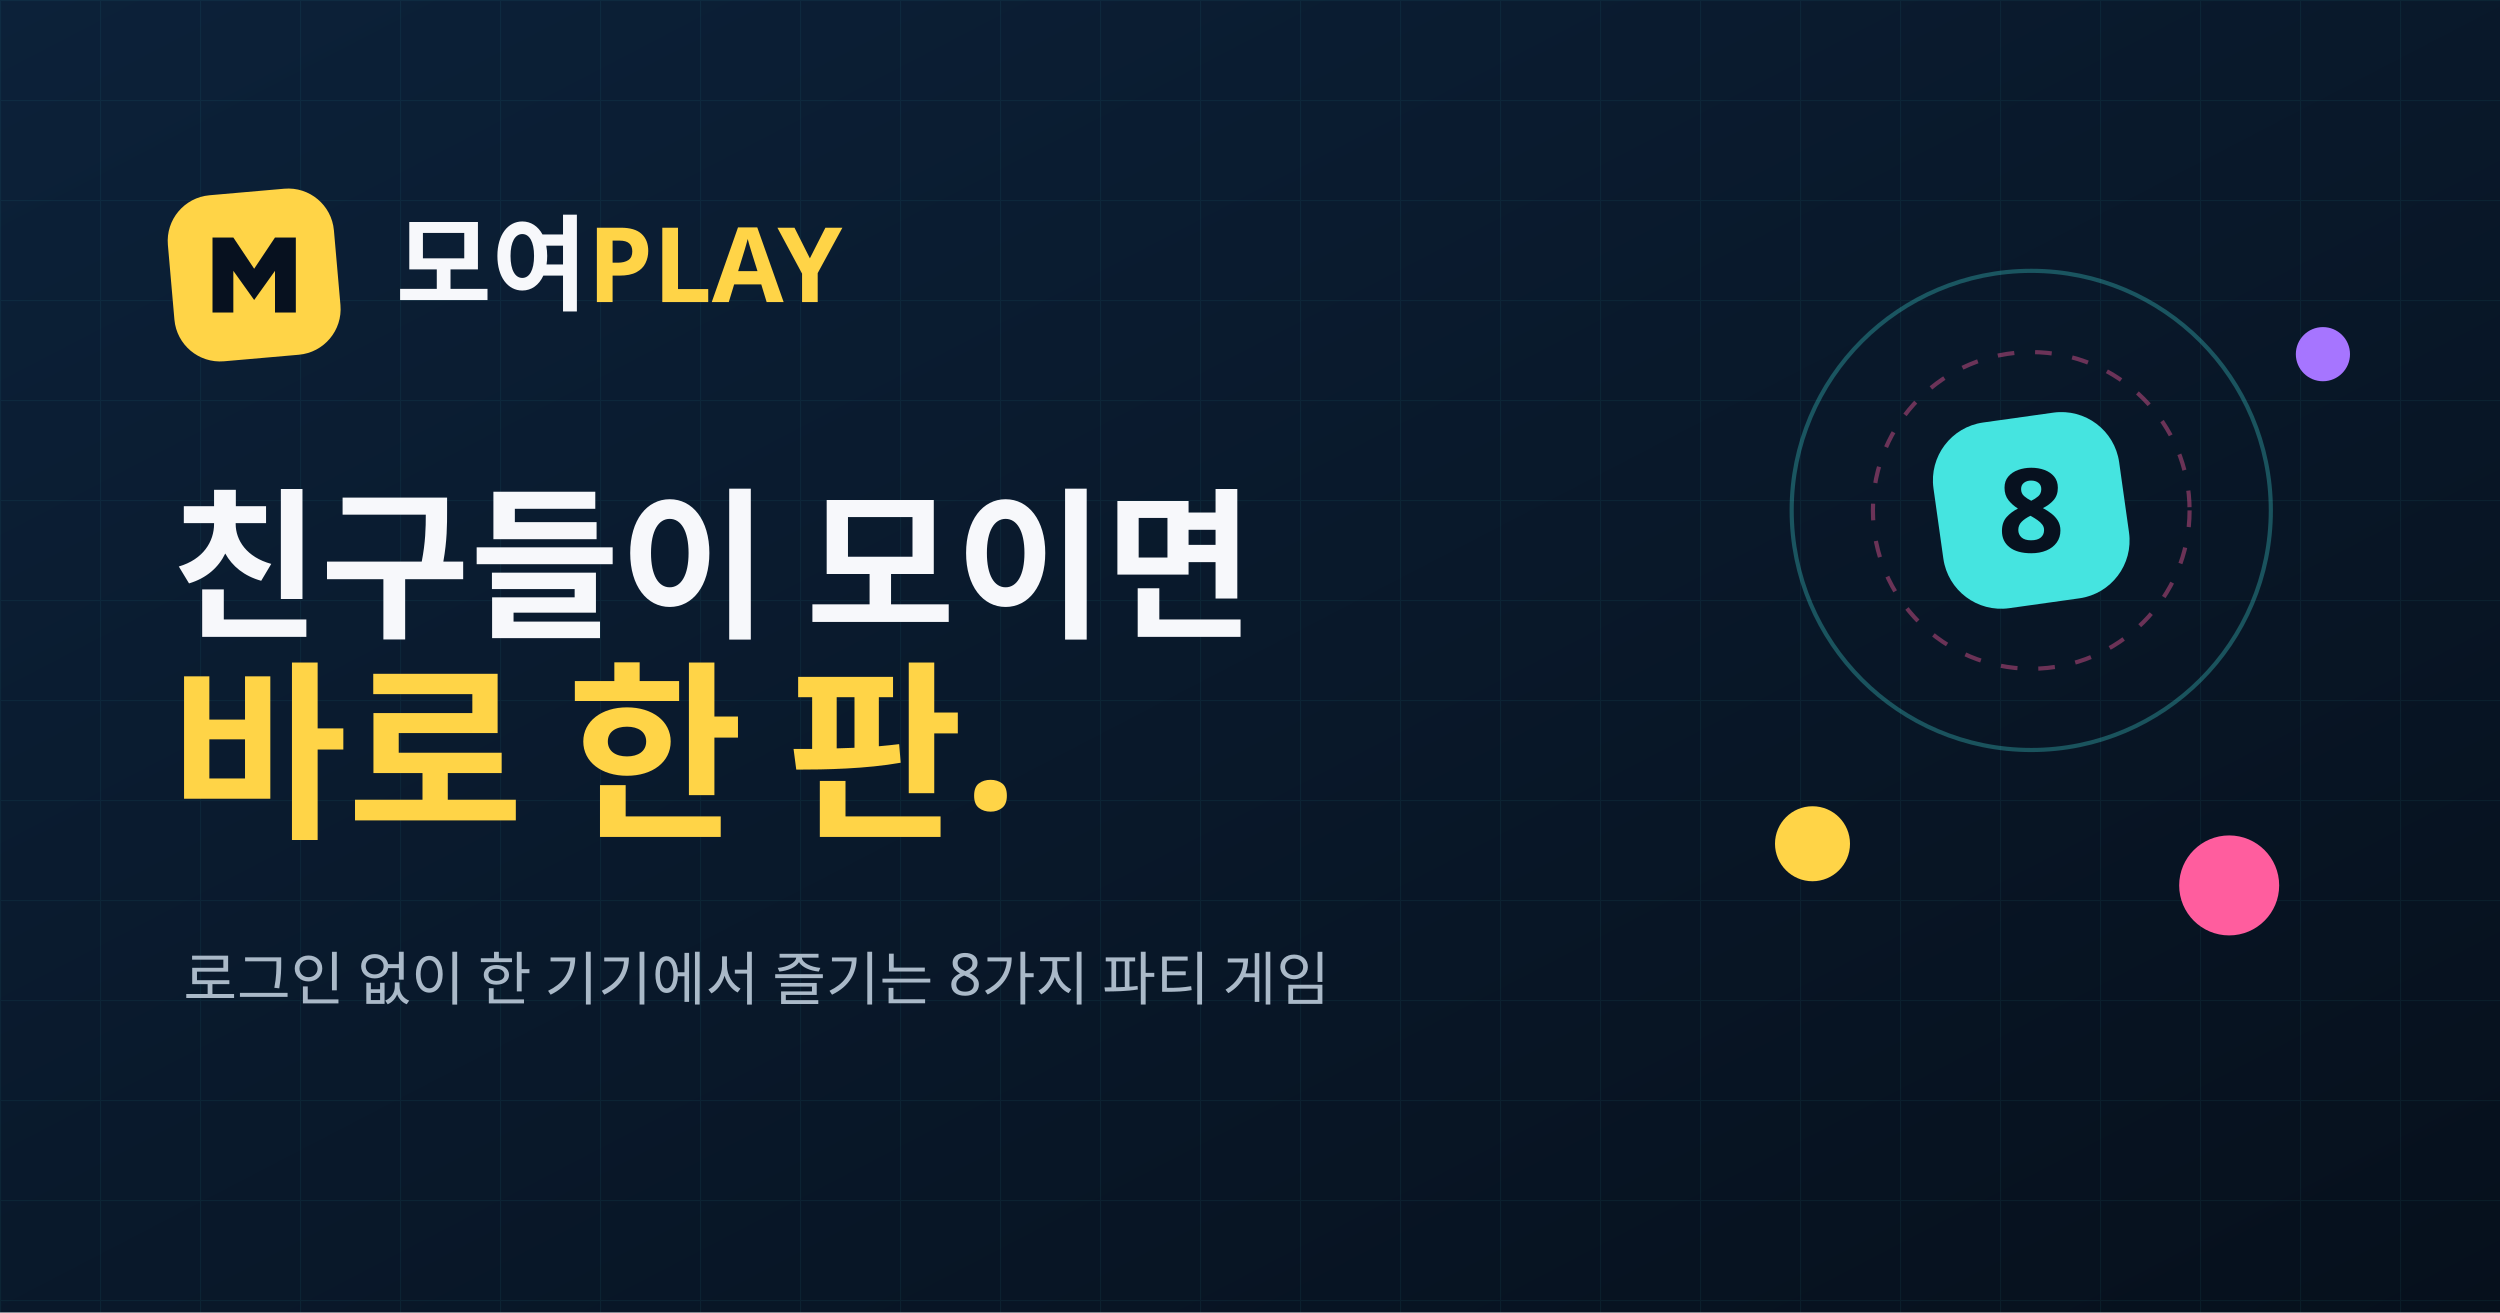
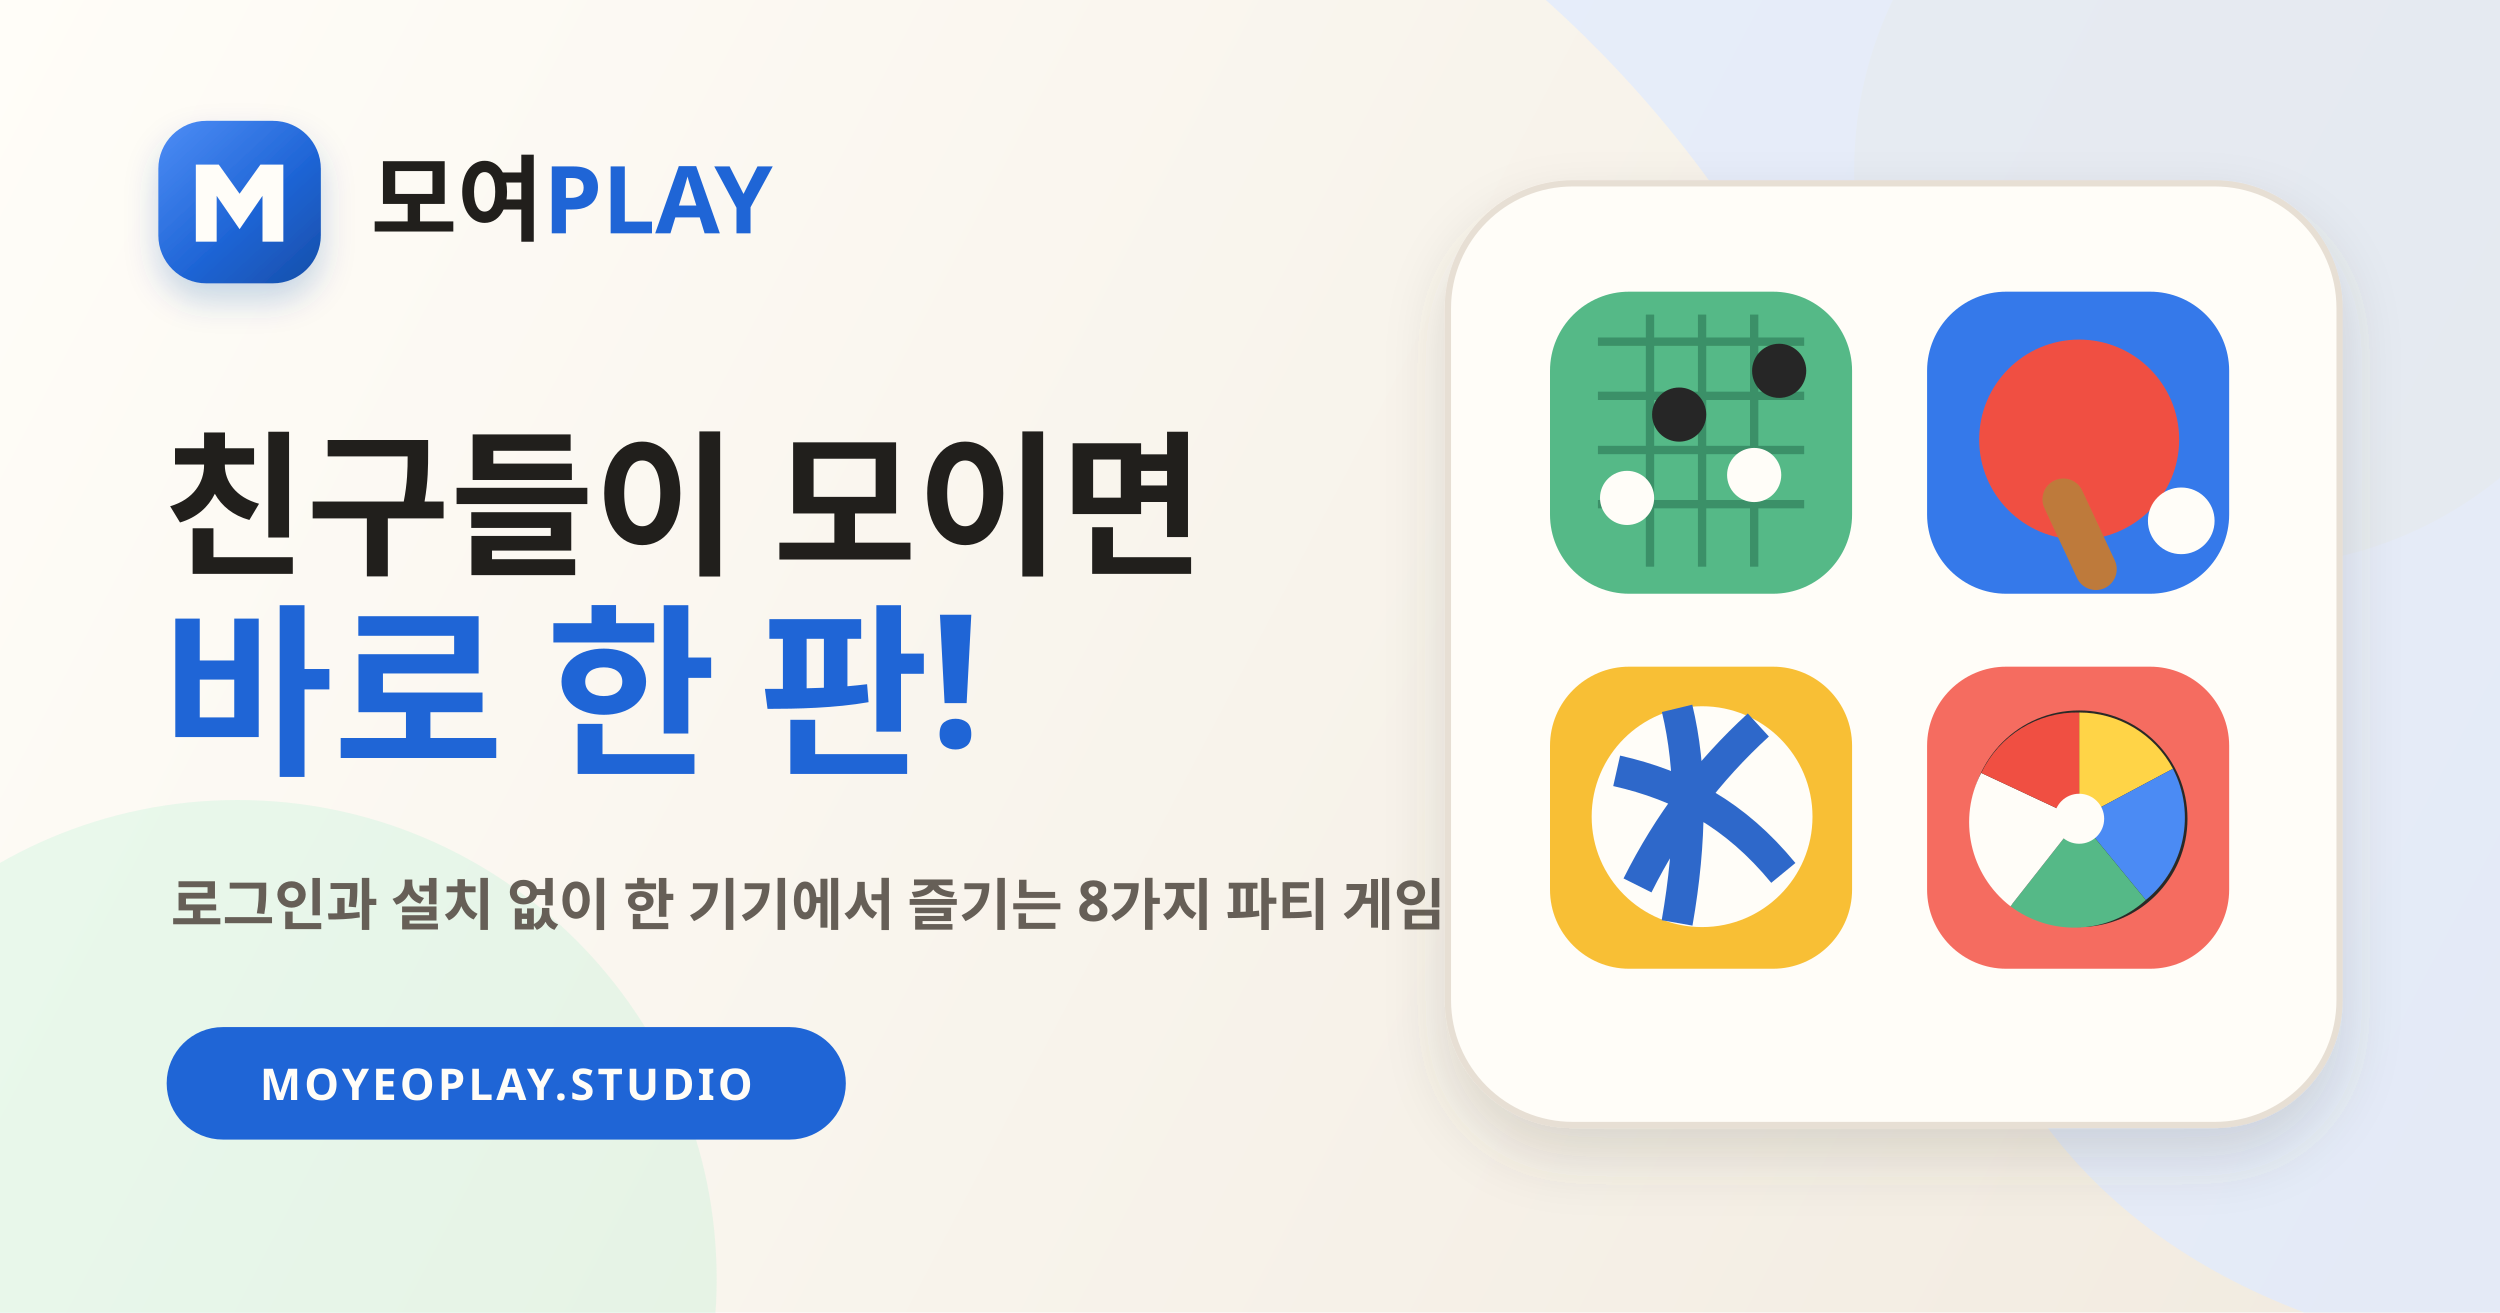
- <svg xmlns="http://www.w3.org/2000/svg" viewBox="0 0 1200 630">
+ <svg xmlns="http://www.w3.org/2000/svg" width="1200" height="630" viewBox="0 0 1200 630">
  <defs>
-     <linearGradient id="bg" x1="0" y1="0" x2="1" y2="1">
-       <stop stop-color="#0c2139" />
-       <stop offset="1" stop-color="#06101c" />
+     <linearGradient id="background" x1="0" y1="0" x2="1200" y2="630" gradientUnits="userSpaceOnUse">
+       <stop stop-color="#fffdf8" />
+       <stop offset="1" stop-color="#f1eadf" />
    </linearGradient>
-     <pattern id="grid" width="48" height="48" patternUnits="userSpaceOnUse">
-       <path d="M48 0H0v48" fill="none" stroke="#45e4e0" stroke-opacity=".06" />
-     </pattern>
+     <linearGradient id="brand" x1="82" y1="58" x2="154" y2="136" gradientUnits="userSpaceOnUse">
+       <stop stop-color="#4b8bf4" />
+       <stop offset="0.55" stop-color="#1f65d6" />
+       <stop offset="1" stop-color="#164ea9" />
+     </linearGradient>
+     <filter id="shadow" x="-30%" y="-30%" width="160%" height="180%">
+       <feDropShadow dx="0" dy="14" stdDeviation="14" flood-color="#564b3f" flood-opacity="0.16" />
+     </filter>
+     <filter id="soft-shadow" x="-50%" y="-50%" width="200%" height="220%">
+       <feDropShadow dx="0" dy="8" stdDeviation="8" flood-color="#164ea9" flood-opacity="0.22" />
+     </filter>
  </defs>
-   <rect width="1200" height="630" fill="url(#bg)" />
-   <rect width="1200" height="630" fill="url(#grid)" />
-   <g transform="translate(82 92)">
-     <rect width="80" height="80" rx="22" fill="#ffd447" transform="rotate(-5 40 40)" />
-     <path d="M20 58V22h10l10 15 10-15h10v36H50V38L40 52 30 38v20H20Z" fill="#07111f" />
+   <rect width="1200" height="630" fill="url(#background)" />
+   <circle cx="1080" cy="82" r="190" fill="#ffd447" opacity="0.16" />
+   <circle cx="114" cy="614" r="230" fill="#58e6a9" opacity="0.12" />
+   <path d="M742 0c107 96 174 229 187 390 10 117 69 199 177 240H1200V0Z" fill="#dfeaff" opacity="0.72" />
+   <g filter="url(#soft-shadow)">
+     <rect x="76" y="58" width="78" height="78" rx="23" fill="url(#brand)" />
+     <path d="M94 116V79h11l10 14 10-14h11v37h-10V94l-11 16-11-16v22H94Z" fill="#fffdf8" />
  </g>
-   <text x="190" y="145" fill="#f7f8fb" font-family="system-ui,sans-serif" font-size="50" font-weight="900">모여<tspan fill="#ffd447">PLAY</tspan>
+   <text x="178" y="112" fill="#211f1c" font-family="Apple SD Gothic Neo,Noto Sans KR,sans-serif" font-size="45" font-weight="900">모여<tspan fill="#1f65d6">PLAY</tspan>
  </text>
-   <text x="82" y="300" fill="#f7f8fb" font-family="system-ui,sans-serif" font-size="78" font-weight="900">친구들이 모이면</text>
-   <text x="82" y="395" fill="#ffd447" font-family="system-ui,sans-serif" font-size="92" font-weight="900">바로 한 판.</text>
-   <text x="88" y="480" fill="#aab9c8" font-family="system-ui,sans-serif" font-size="28">로그인 없이 한 기기에서 즐기는 8가지 파티 게임</text>
-   <g transform="translate(855 125)">
-     <circle cx="120" cy="120" r="115" fill="none" stroke="#45e4e0" stroke-opacity=".3" stroke-width="2" />
-     <circle cx="120" cy="120" r="76" fill="none" stroke="#ff5d9e" stroke-opacity=".4" stroke-dasharray="8 10" stroke-width="2" />
-     <rect x="75" y="75" width="90" height="90" rx="28" fill="#45e4e0" transform="rotate(-8 120 120)" />
-     <text x="120" y="140" text-anchor="middle" fill="#07111f" font-family="system-ui,sans-serif" font-size="56" font-weight="900">8</text>
-     <circle cx="15" cy="280" r="18" fill="#ffd447" />
-     <circle cx="215" cy="300" r="24" fill="#ff5d9e" />
-     <circle cx="260" cy="45" r="13" fill="#a675ff" />
+   <text x="78" y="270" fill="#211f1c" font-family="Apple SD Gothic Neo,Noto Sans KR,sans-serif" font-size="75" font-weight="900">친구들이 모이면</text>
+   <text x="78" y="365" fill="#1f65d6" font-family="Apple SD Gothic Neo,Noto Sans KR,sans-serif" font-size="89" font-weight="900">바로 한 판!</text>
+   <text x="82" y="444" fill="#665f57" font-family="Apple SD Gothic Neo,Noto Sans KR,sans-serif" font-size="27" font-weight="600">로그인과 설치 없이 한 기기에서 즐기는 8가지 파티 게임</text>
+   <rect x="80" y="493" width="326" height="54" rx="27" fill="#1f65d6" />
+   <text x="243" y="528" text-anchor="middle" fill="#fffdf8" font-family="Apple SD Gothic Neo,Noto Sans KR,sans-serif" font-size="21" font-weight="800" letter-spacing="1.5">MOYEOPLAY.STUDIO</text>
+   <g filter="url(#shadow)">
+     <rect x="695" y="88" width="428" height="452" rx="60" fill="#fffdf8" stroke="#e7dfd4" stroke-width="3" />
+     <rect x="744" y="140" width="145" height="145" rx="38" fill="#55b987" />
+     <path d="M767 164h99M767 190h99M767 216h99M767 242h99M792 151v121M817 151v121M842 151v121" stroke="#26724f" stroke-width="4" opacity="0.58" />
+     <circle cx="806" cy="199" r="13" fill="#272725" />
+     <circle cx="842" cy="228" r="13" fill="#fffdf8" />
+     <circle cx="854" cy="178" r="13" fill="#272725" />
+     <circle cx="781" cy="239" r="13" fill="#fffdf8" />
+     <rect x="925" y="140" width="145" height="145" rx="38" fill="#3479ea" />
+     <circle cx="998" cy="211" r="48" fill="#f05043" />
+     <rect x="988" y="228" width="20" height="57" rx="10" fill="#be7a3b" transform="rotate(-25 998 256)" />
+     <circle cx="1047" cy="250" r="16" fill="#fffdf8" />
+     <rect x="744" y="320" width="145" height="145" rx="38" fill="#f8bf36" />
+     <circle cx="817" cy="392" r="53" fill="#fffdf8" />
+     <path d="M776 370c31 7 57 21 80 49M786 425c15-30 34-55 58-77M805 340c7 29 7 63 0 103" fill="none" stroke="#2e68ca" stroke-width="15" />
+     <rect x="925" y="320" width="145" height="145" rx="38" fill="#f56c60" />
+     <circle cx="998" cy="393" r="52" fill="#2c2a28" />
+     <path d="M998 393 998 342A51 51 0 0 1 1043 369Z" fill="#ffd447" />
+     <path d="M998 393 1043 369A51 51 0 0 1 1030 432Z" fill="#4b8bf4" />
+     <path d="M998 393 1030 432A51 51 0 0 1 965 435Z" fill="#55b987" />
+     <path d="M998 393 965 435A51 51 0 0 1 951 371Z" fill="#fffdf8" />
+     <path d="M998 393 951 371A51 51 0 0 1 998 342Z" fill="#f05043" />
+     <circle cx="998" cy="393" r="12" fill="#fffdf8" />
  </g>
</svg>
